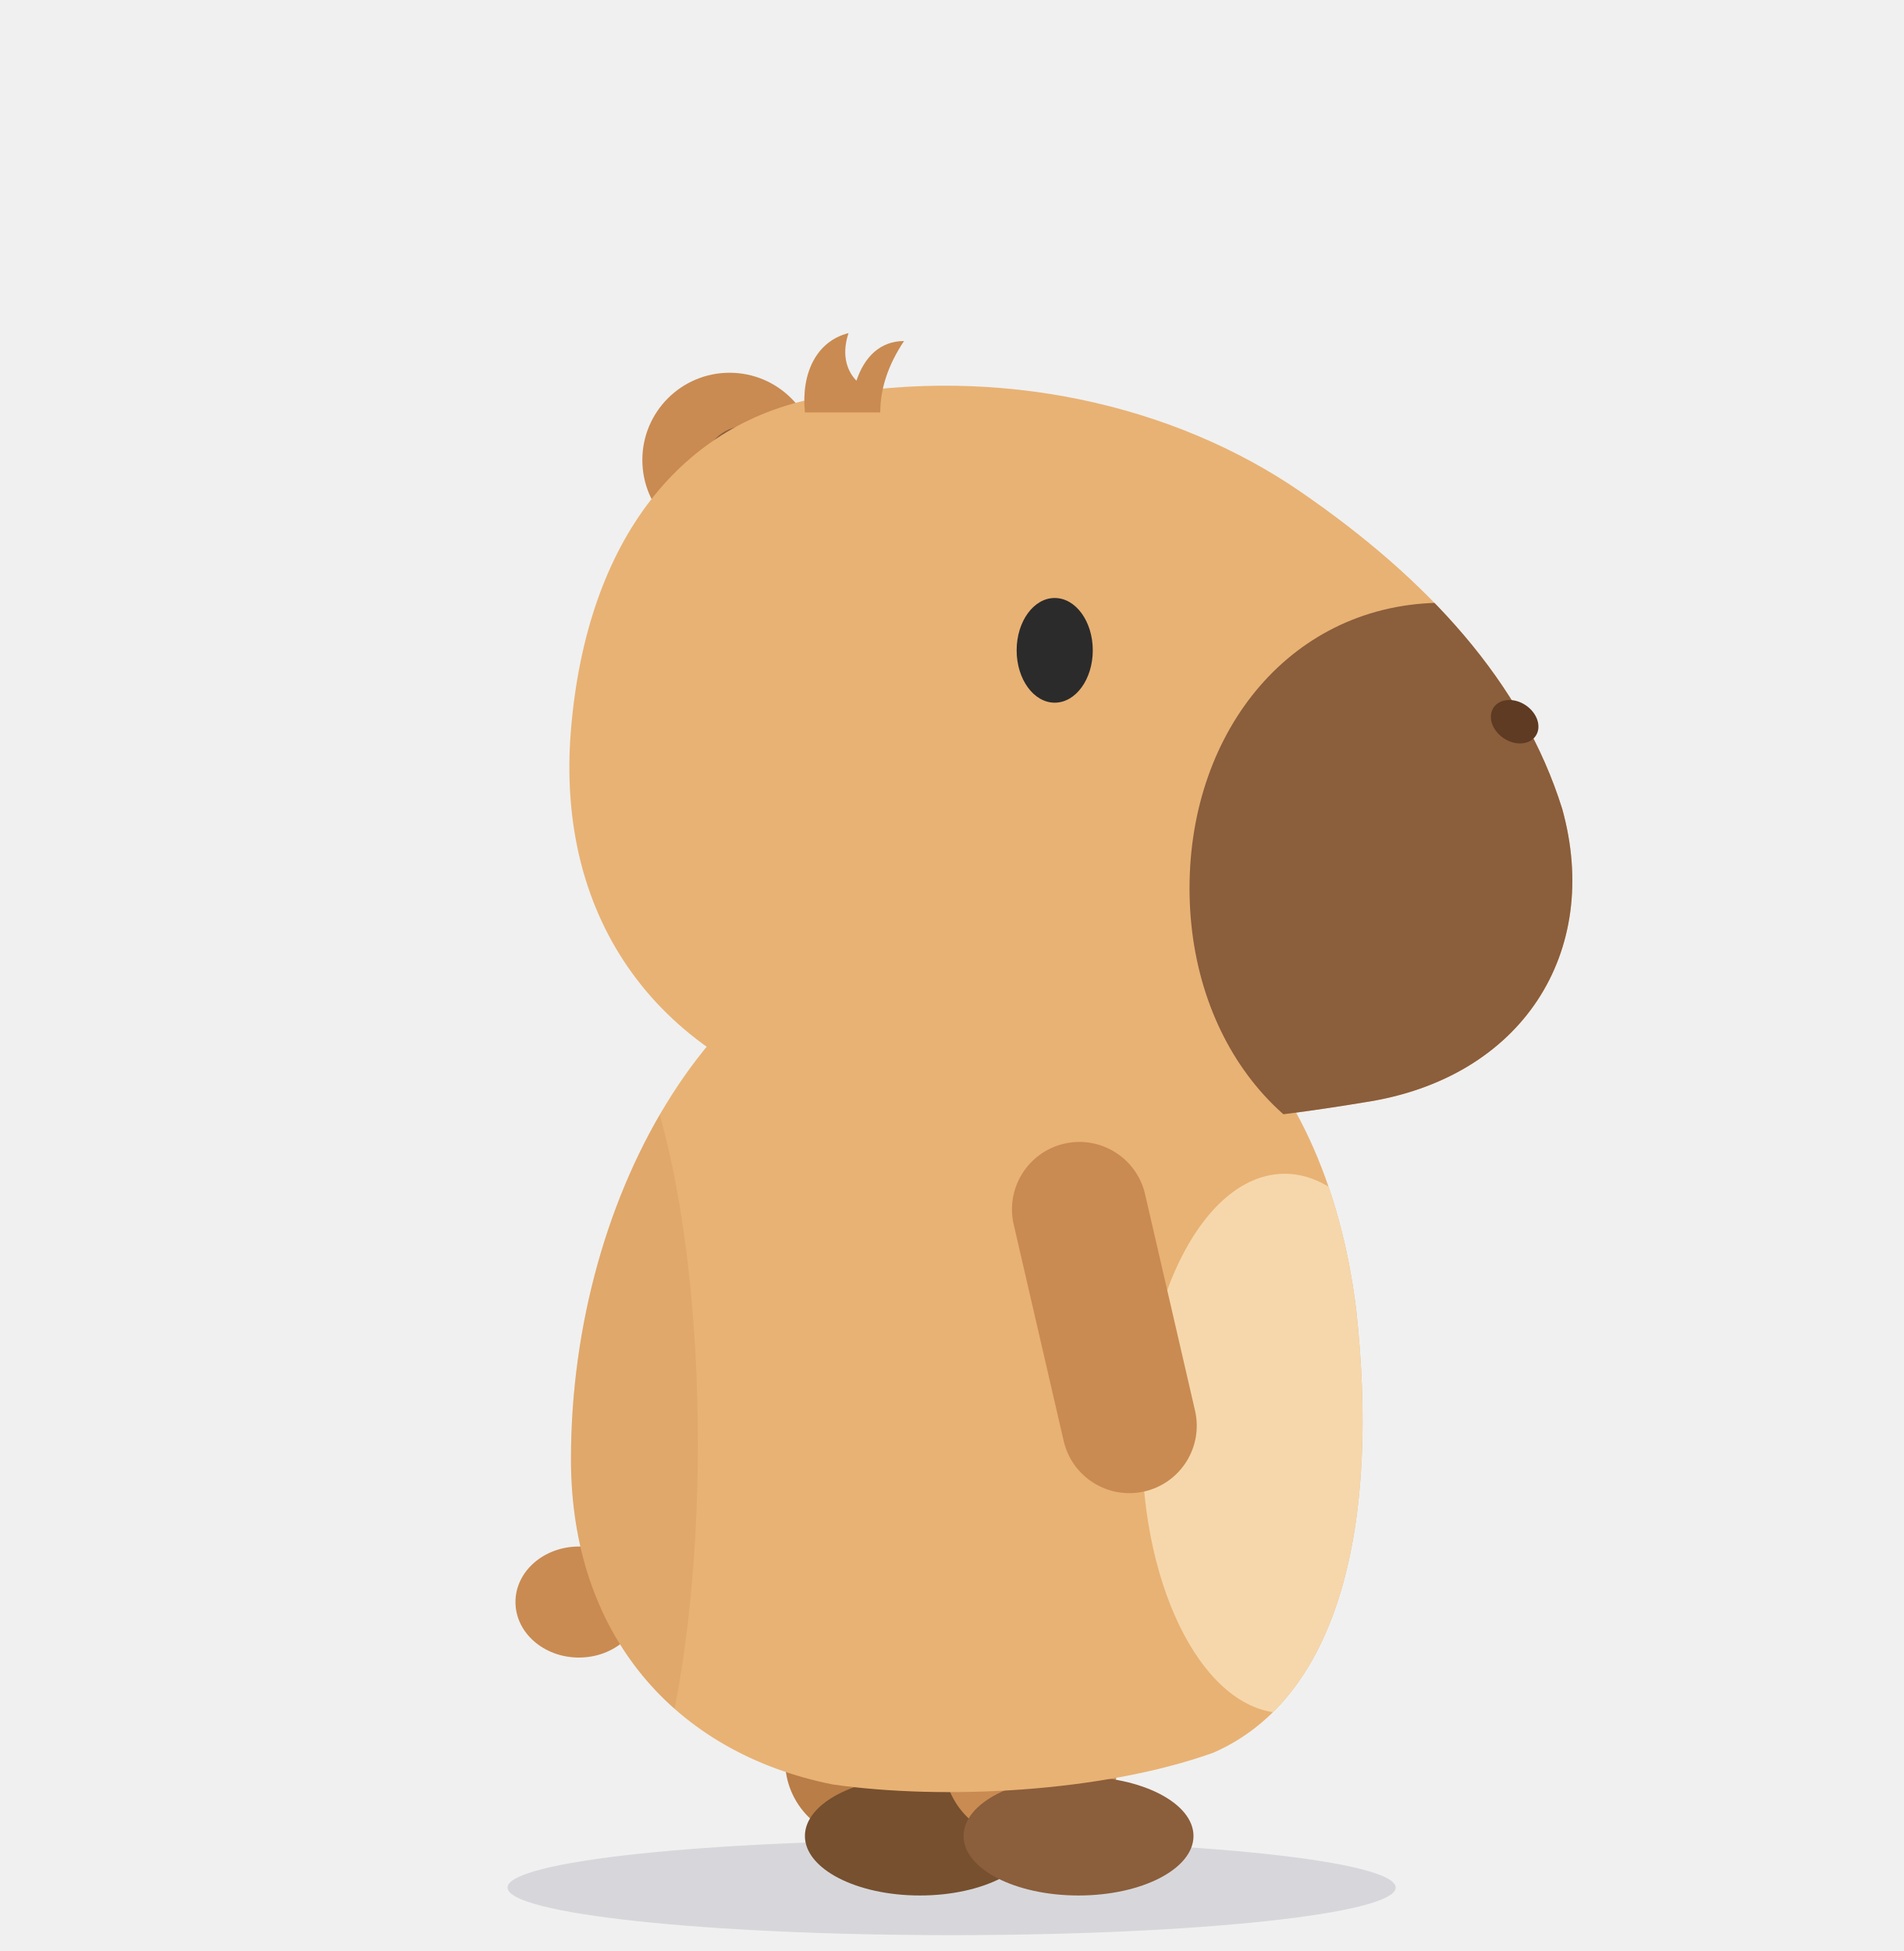
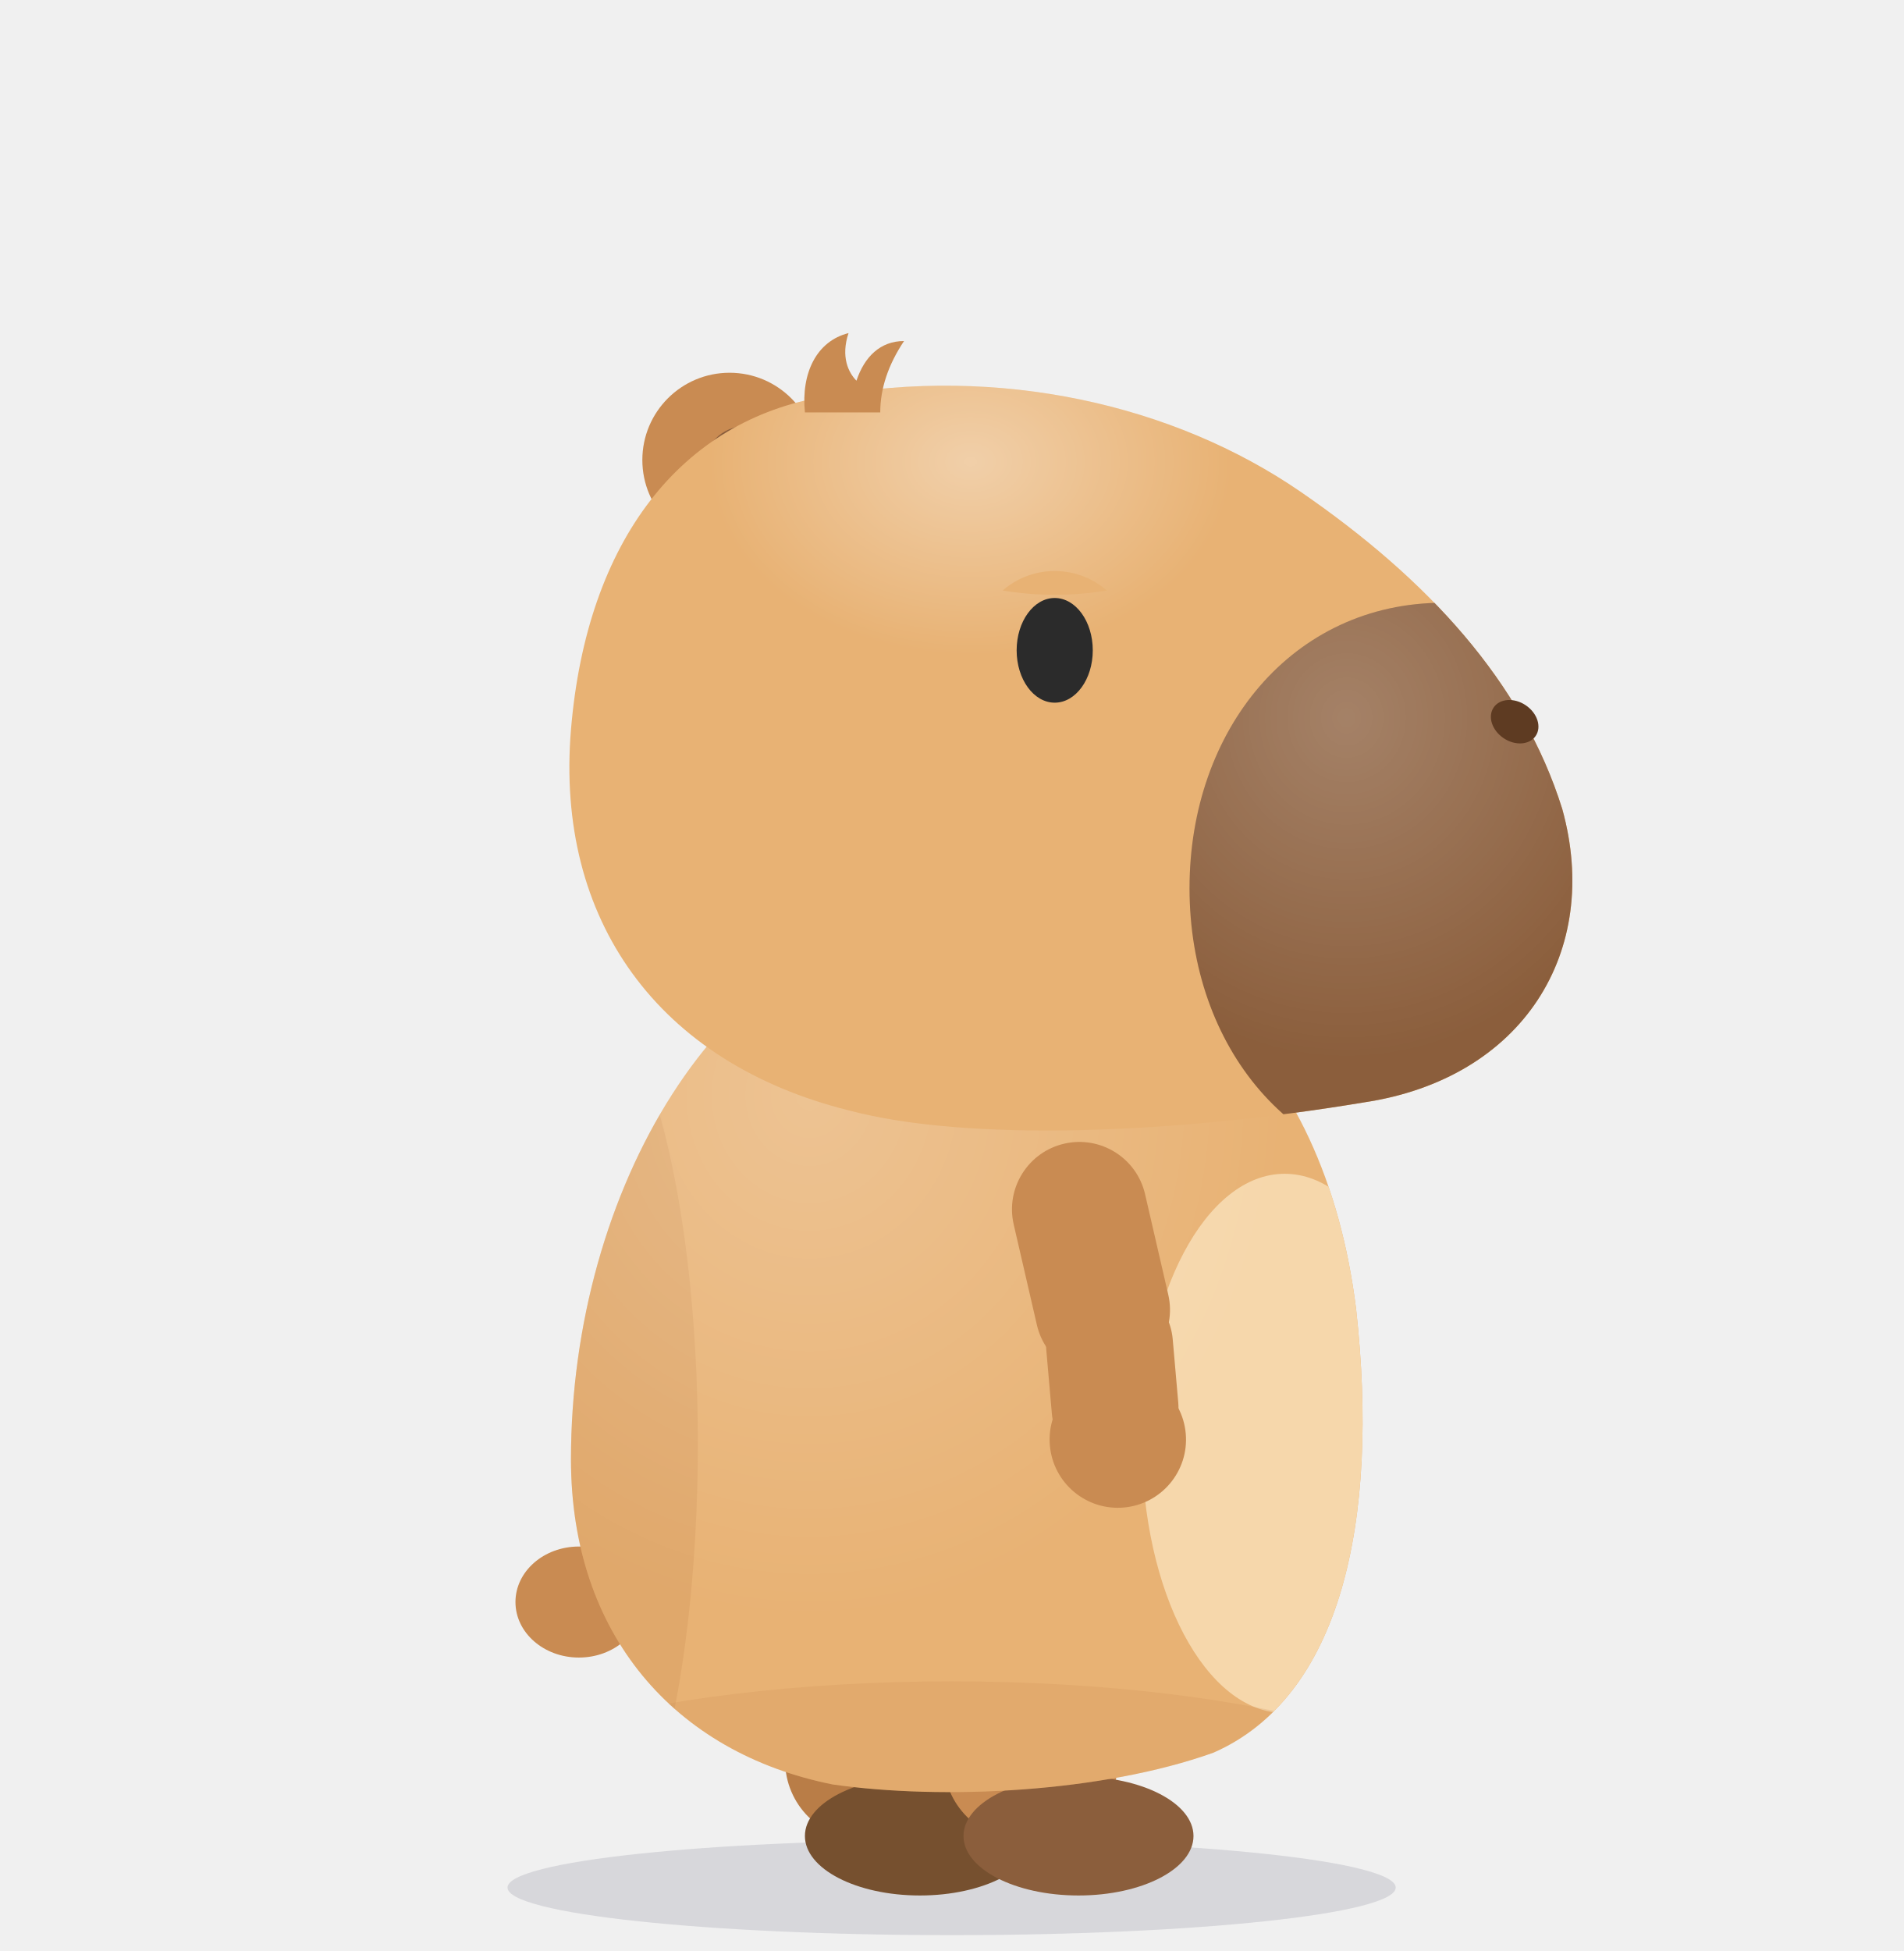
<svg xmlns="http://www.w3.org/2000/svg" viewBox="-20 -26 240 246" width="480" height="492">
  <defs>
    <clipPath id="mascot-body-_R_0_">
      <path d="M97 90C127 88 147 107 151 139C154 166 149 188 133 195C119 200 99 201 85 199C65 195 52 180 52 158C52 124 71 92 97 90Z" />
    </clipPath>
    <clipPath id="mascot-body-_R_0_-head">
      <path d="M84 24C106 20 128 25 144 36C160 47 172 60 177 76C182 94 172 110 152 113C128 117 102 118 87 114C63 108 50 90 52 66C54 42 66 27 84 24Z" />
    </clipPath>
+     <clipPath id="mascot-body-_R_0_-eye">
+       <circle r="10" />
+     </clipPath>
+     <radialGradient id="mascot-body-_R_0_-shine" cx="0.4" cy="0.1" r="0.26">
+       <stop offset="0" stop-color="#FFFFFF" stop-opacity="0.38" />
+       <stop offset="1" stop-color="#FFFFFF" stop-opacity="0" />
+     </radialGradient>
+     <radialGradient id="mascot-body-_R_0_-soft" cx="0.3" cy="0.2" r="0.6">
+       <stop offset="0" stop-color="#FFFFFF" stop-opacity="0.22" />
+       <stop offset="1" stop-color="#FFFFFF" stop-opacity="0" />
+     </radialGradient>
  </defs>
  <g data-layer="scene-back" />
  <g transform="translate(100 212)">
    <g>
      <g data-part="shadow">
        <g transform="translate(-100 -212)">
          <ellipse cx="100" cy="212" rx="56" ry="6" fill="rgba(27, 33, 66, 0.12)" />
        </g>
      </g>
    </g>
  </g>
  <g transform="translate(0 0)">
    <g transform="translate(100 212)">
      <g>
        <g data-part="whole">
          <g transform="translate(-100 -212)">
            <g>
              <g transform="translate(90 186)">
                <g>
                  <g data-part="leg-left">
                    <rect x="-11" y="-10" width="22" height="30" rx="10" fill="#B97D47" />
                    <ellipse cx="6" cy="19.5" rx="14.5" ry="7.5" fill="#76502F" />
                  </g>
                </g>
              </g>
              <g transform="translate(110 186)">
                <g>
                  <g data-part="leg-right">
                    <rect x="-11" y="-10" width="22" height="30" rx="10" fill="#C98B52" />
                    <ellipse cx="6" cy="19.5" rx="14.5" ry="7.5" fill="#8B5E3C" />
                  </g>
                </g>
              </g>
              <g transform="translate(100 211)">
                <g>
                  <g data-part="torso">
                    <g transform="translate(-100 -211)">
                      <g transform="translate(128 122)">
                        <g transform="rotate(13)">
                          <g data-part="arm-left">
-                             <rect x="-8.5" y="-8" width="17" height="45" rx="8.5" fill="#B97D47" />
+                             <rect x="-8.5" y="-8" width="17" height="30" rx="8.5" fill="#B97D47" />
+                             <g transform="translate(0 17)">
+                               <g transform="rotate(-8)">
+                                 <g data-part="forearm-left">
+                                   <rect x="-8" y="-7" width="16" height="24" rx="8" fill="#B97D47" />
+                                   <circle cy="13" r="8.6" fill="#B97D47" />
+                                 </g>
+                               </g>
+                             </g>
                          </g>
                        </g>
                      </g>
                      <ellipse cx="53" cy="176" rx="8" ry="7" fill="#C98B52" />
                      <path d="M97 90C127 88 147 107 151 139C154 166 149 188 133 195C119 200 99 201 85 199C65 195 52 180 52 158C52 124 71 92 97 90Z" fill="#E8B274" />
                      <g clip-path="url(#mascot-body-_R_0_)">
                        <ellipse cx="142" cy="156" rx="18" ry="34" fill="#F6D7AB" />
                        <ellipse cx="52" cy="156" rx="16" ry="58" fill="#C98B52" opacity="0.26" />
+                         <ellipse cx="100" cy="206" rx="70" ry="20" fill="#C98B52" opacity="0.2" />
+                         <path d="M97 90C127 88 147 107 151 139C154 166 149 188 133 195C119 200 99 201 85 199C65 195 52 180 52 158C52 124 71 92 97 90Z" fill="url(#mascot-body-_R_0_-soft)" />
                      </g>
                      <g transform="translate(100 112)">
                        <g>
                          <g data-part="head">
                            <g transform="translate(-100 -112)">
-                               <g>
-                                 <circle cx="72" cy="32" r="11" fill="#C98B52" />
-                                 <circle cx="74" cy="33" r="5.28" fill="#8B5E3C" />
+                               <g transform="translate(75.3 40.25)">
+                                 <g>
+                                   <g data-part="ear">
+                                     <g transform="translate(-75.3 -40.25)">
+                                       <circle cx="72" cy="32" r="11" fill="#C98B52" />
+                                       <circle cx="74" cy="33" r="5.28" fill="#8B5E3C" />
+                                     </g>
+                                   </g>
+                                 </g>
                              </g>
                              <path d="M84 24C106 20 128 25 144 36C160 47 172 60 177 76C182 94 172 110 152 113C128 117 102 118 87 114C63 108 50 90 52 66C54 42 66 27 84 24Z" fill="#E8B274" />
-                               <path d="M81.5 26C81 21 83 17 87 16C86 19 87 21 88 22C89 19 91 17 94 17C92 20 91 23 91 26Z" fill="#C98B52" />
-                               <path d="M162 50C181 50 196 66 196 86C196 106 181 122 162 122C143 122 130 106 130 86C130 66 143 50 162 50Z" fill="#8B5E3C" clip-path="url(#mascot-body-_R_0_-head)" />
+                               <path d="M84 24C106 20 128 25 144 36C160 47 172 60 177 76C182 94 172 110 152 113C128 117 102 118 87 114C63 108 50 90 52 66C54 42 66 27 84 24Z" fill="url(#mascot-body-_R_0_-shine)" />
+                               <g transform="translate(86.5 26)">
+                                 <g>
+                                   <g data-part="tuft">
+                                     <g transform="translate(-86.5 -26)">
+                                       <path d="M81.5 26C81 21 83 17 87 16C86 19 87 21 88 22C89 19 91 17 94 17C92 20 91 23 91 26Z" fill="#C98B52" />
+                                     </g>
+                                   </g>
+                                 </g>
+                               </g>
+                               <g clip-path="url(#mascot-body-_R_0_-head)">
+                                 <path d="M162 50C181 50 196 66 196 86C196 106 181 122 162 122C143 122 130 106 130 86C130 66 143 50 162 50Z" fill="#8B5E3C" />
+                                 <path d="M162 50C181 50 196 66 196 86C196 106 181 122 162 122C143 122 130 106 130 86C130 66 143 50 162 50Z" fill="url(#mascot-body-_R_0_-soft)" />
+                               </g>
                              <ellipse cx="171" cy="65" rx="3.2" ry="2.5" transform="rotate(34 171 65)" fill="#5E3B22" />
                              <g transform="translate(113 56)">
-                                 <g>
+                                 <g transform="translate(0 0) rotate(0)">
                                  <g data-part="eyes">
                                    <g transform="translate(-113 -56)">
                                      <g transform="translate(113 56)">
-                                         <ellipse rx="4.8" ry="6.6" fill="#2B2B2B" />
+                                         <g clip-path="url(#mascot-body-_R_0_-eye)">
+                                           <ellipse rx="4.8" ry="6.6" fill="#2B2B2B" transform="scale(1)" />
+                                           <circle cx="1.8" cy="-2.9" r="1.7" fill="#FFFFFF" opacity="0" />
+                                           <g transform="translate(0 0)">
+                                             <path d="M-11 24H11V10Q0 4 -11 10Z" fill="#E8B274" />
+                                           </g>
+                                           <g transform="translate(0 0)">
+                                             <g data-part="lid">
+                                               <path d="M-11 -24H11V-8.5Q0 -5.5 -11 -8.5Z" fill="#E8B274" />
+                                             </g>
+                                           </g>
+                                         </g>
+                                         <path d="M-5.4 0.6Q0 3.4 5.4 0.6" fill="none" stroke="#2B2B2B" stroke-width="2.6" stroke-linecap="round" opacity="0" />
+                                         <path d="M-5.4 -1Q0 4.6 5.4 -1" fill="none" stroke="#2B2B2B" stroke-width="2.6" stroke-linecap="round" opacity="0" />
                                      </g>
                                    </g>
                                  </g>
                                </g>
                              </g>
-                               <g data-part="brows" />
+                               <g data-part="brows">
+                                 <path d="M-5.6 1Q0 -2 5.6 1" transform="translate(113 44) rotate(0)" opacity="0" fill="none" stroke="#4A4A4A" stroke-width="2.6" stroke-linecap="round" />
+                               </g>
                            </g>
                          </g>
                        </g>
                      </g>
                      <g transform="translate(116 126)">
                        <g transform="rotate(-13)">
                          <g data-part="arm-right">
-                             <rect x="-8.5" y="-8" width="17" height="45" rx="8.5" fill="#C98B52" />
+                             <rect x="-8.5" y="-8" width="17" height="30" rx="8.5" fill="#C98B52" />
+                             <g transform="translate(0 17)">
+                               <g transform="rotate(8)">
+                                 <g data-part="forearm-right">
+                                   <rect x="-8" y="-7" width="16" height="24" rx="8" fill="#C98B52" />
+                                   <circle cy="13" r="8.6" fill="#C98B52" />
+                                 </g>
+                               </g>
+                             </g>
                          </g>
                        </g>
                      </g>
                    </g>
                  </g>
                </g>
              </g>
            </g>
          </g>
        </g>
      </g>
    </g>
  </g>
  <g data-layer="scene-front" />
  <g data-layer="fx" />
</svg>
